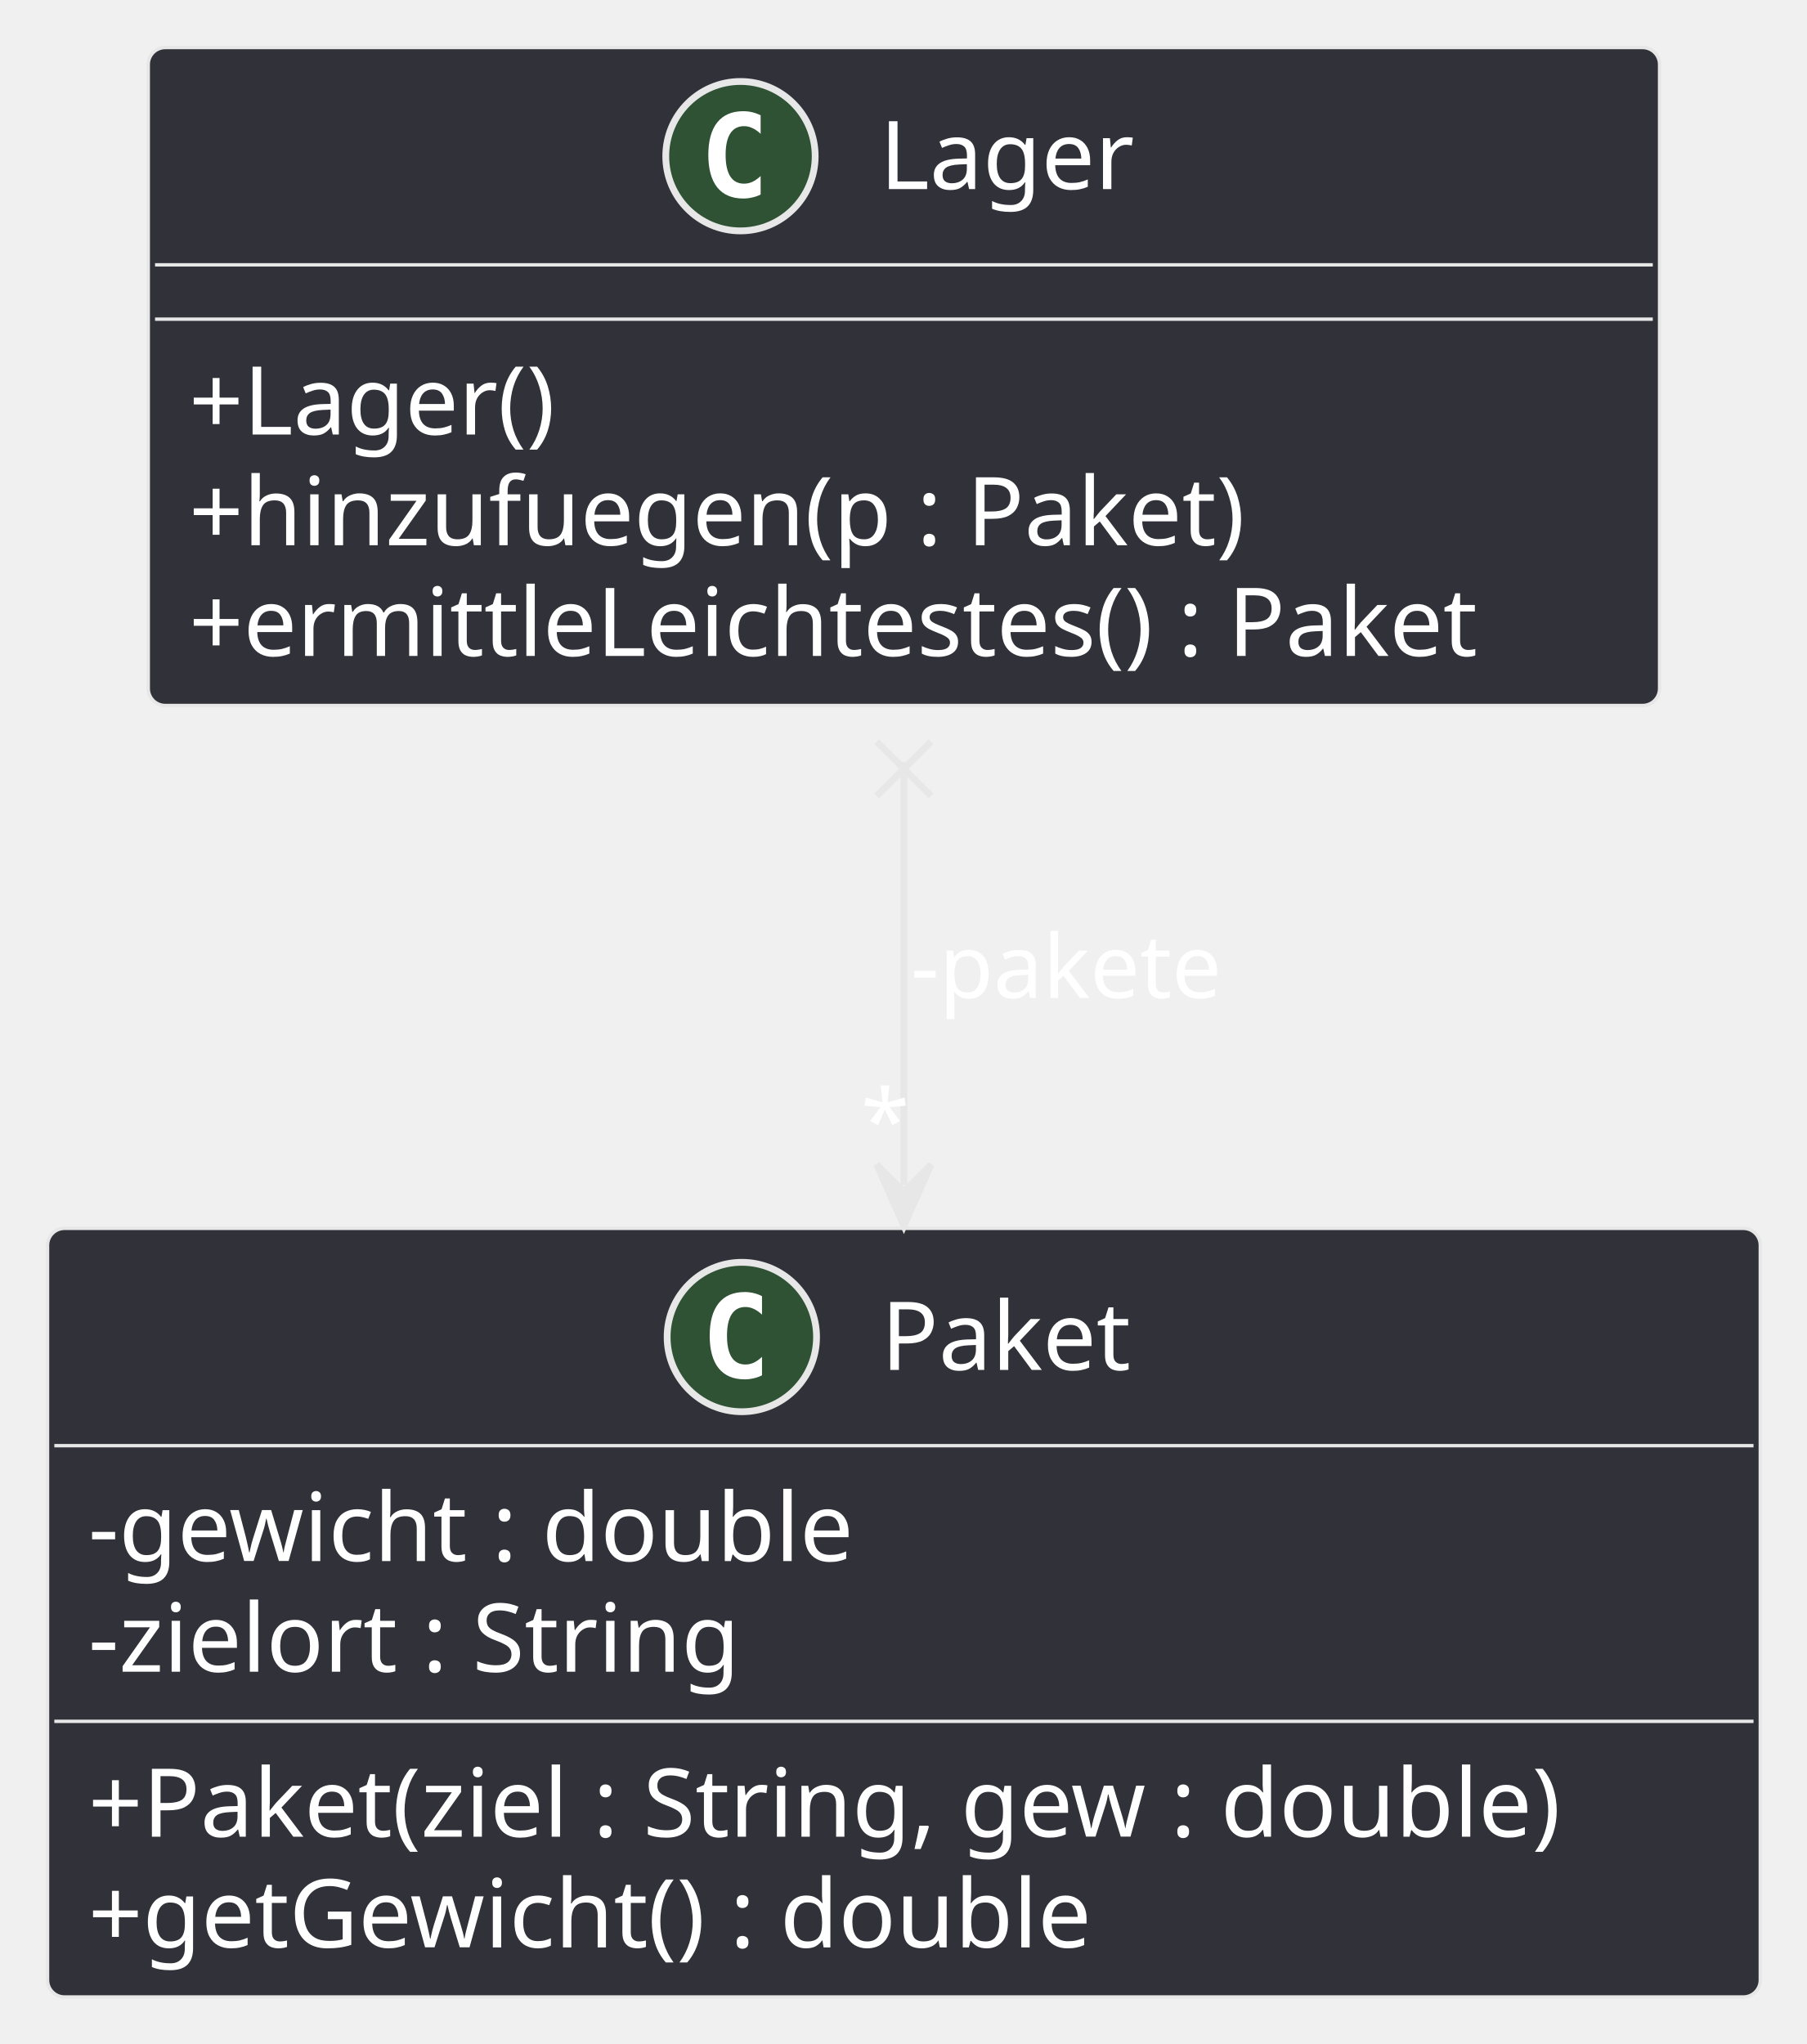
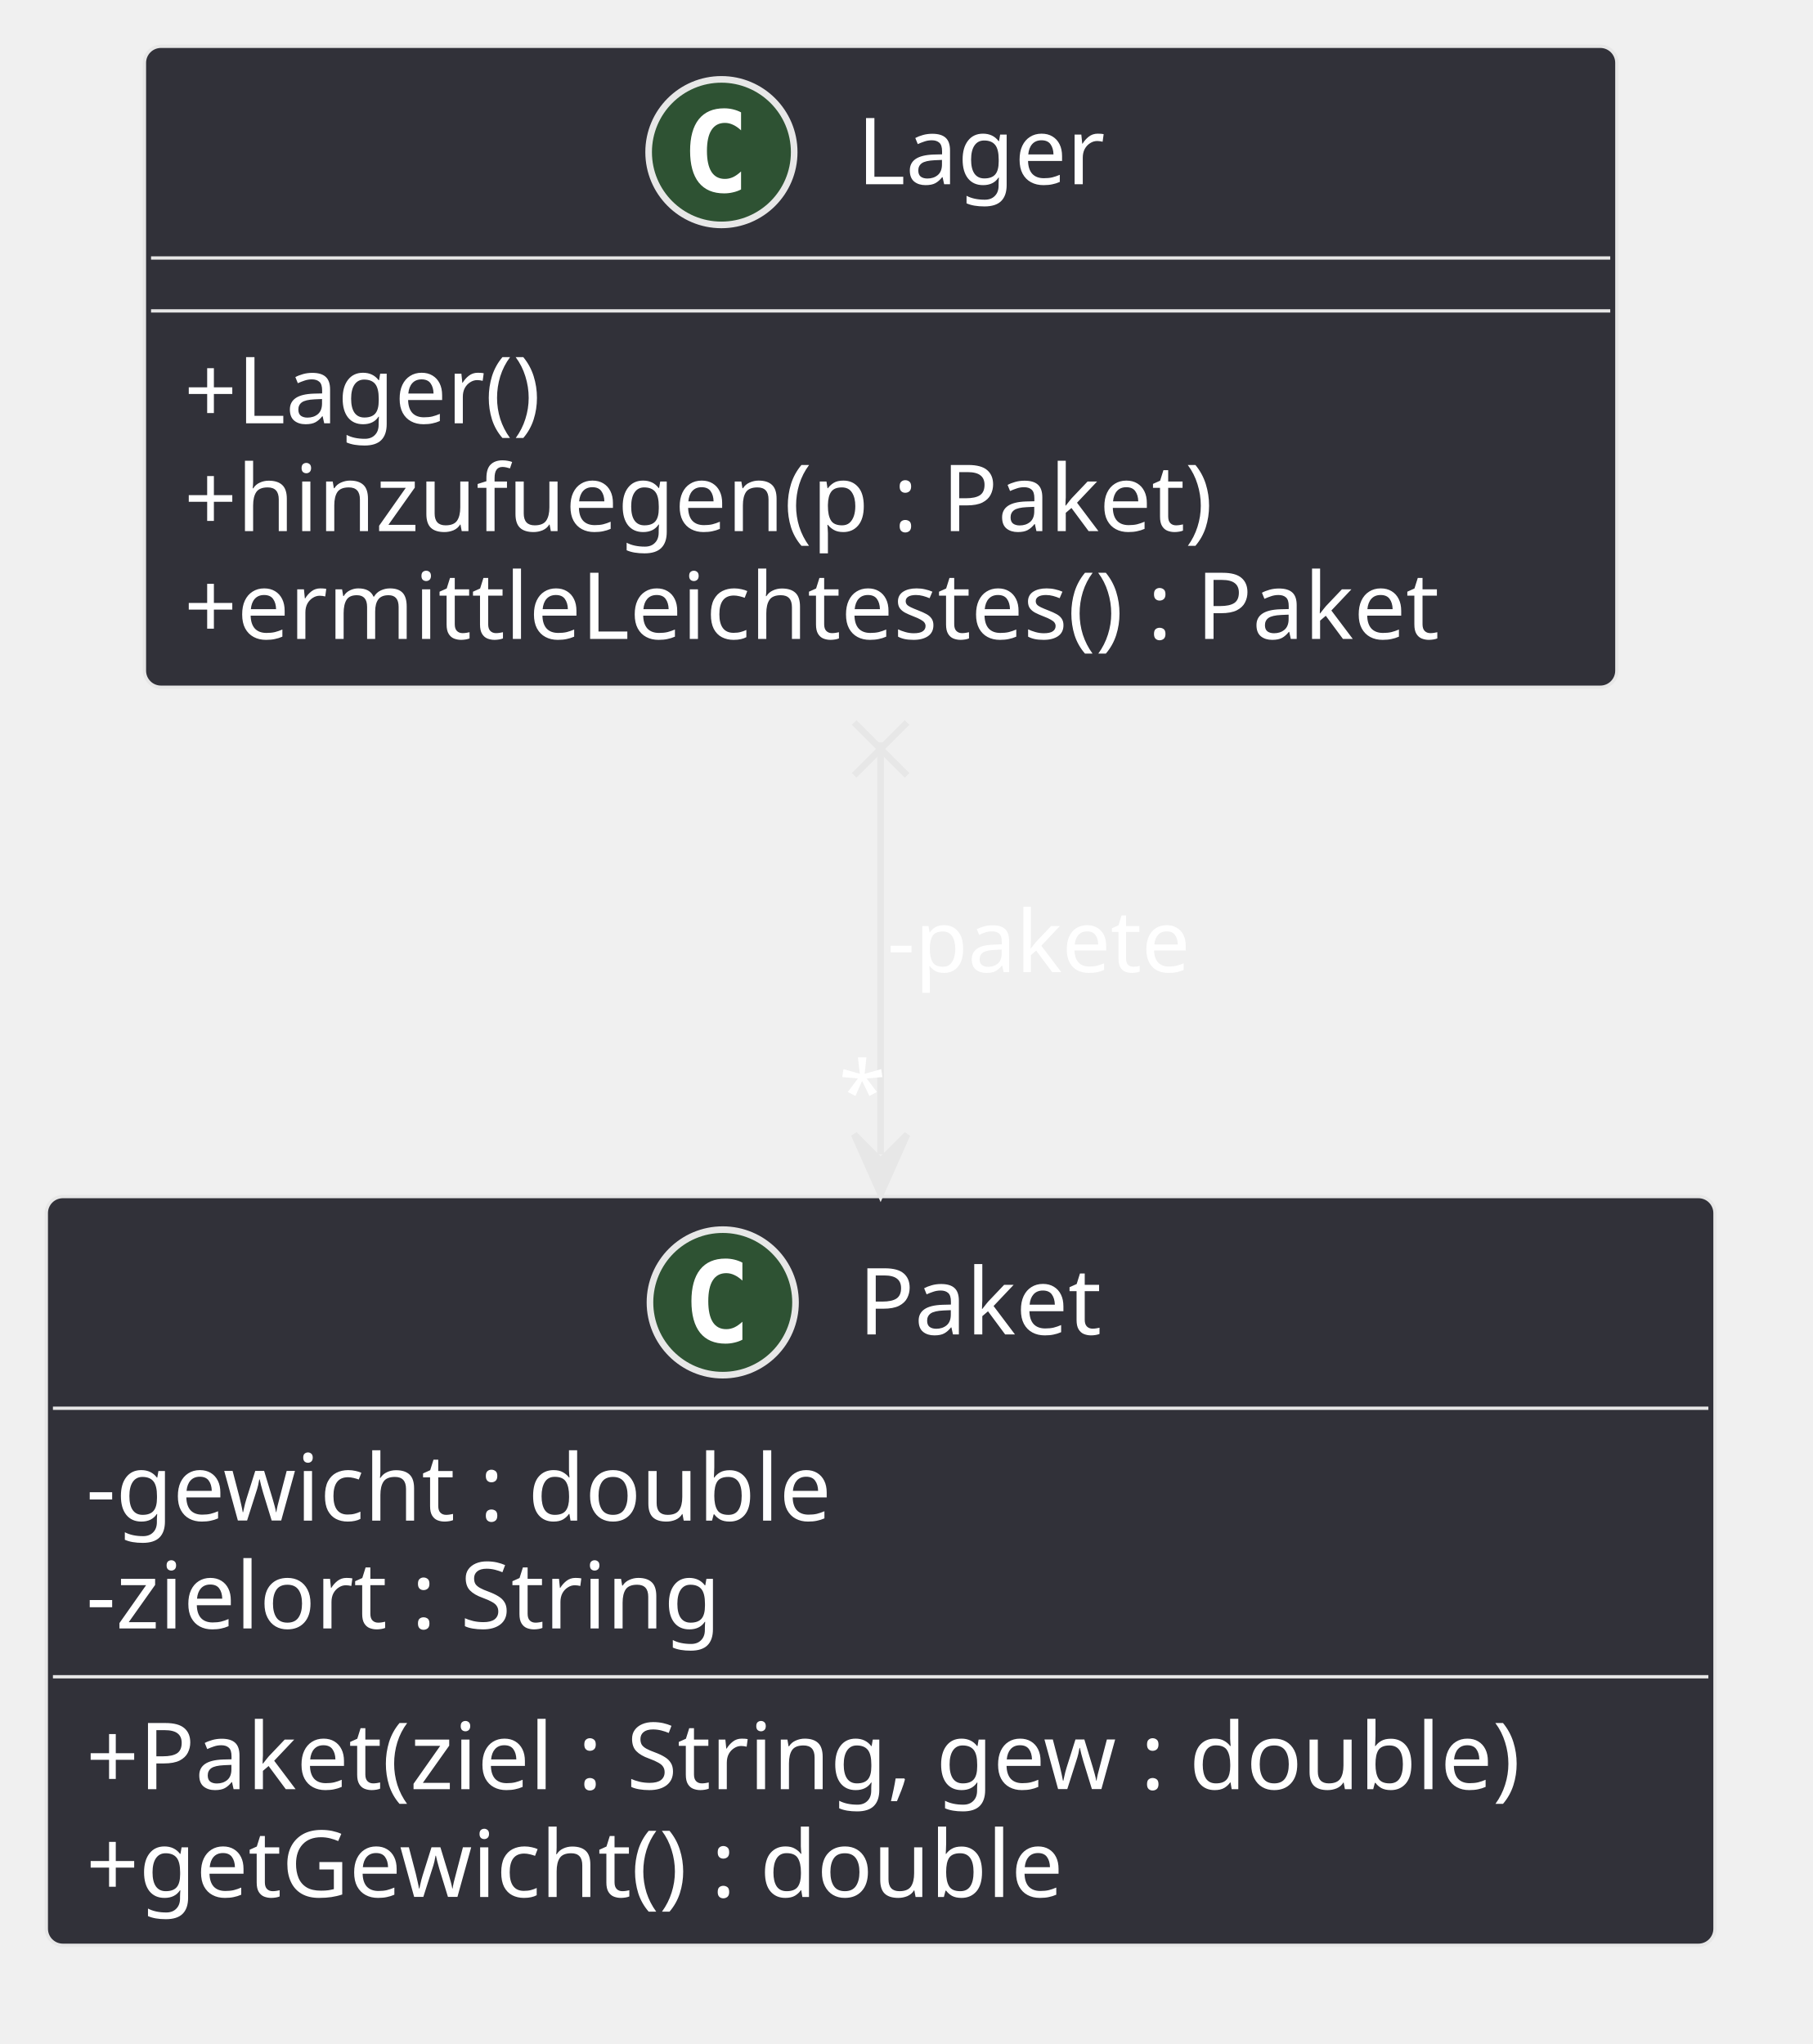
- <svg xmlns="http://www.w3.org/2000/svg" contentStyleType="text/css" data-diagram-type="CLASS" height="301px" preserveAspectRatio="none" style="width:266px;height:301px;" version="1.1" viewBox="0 0 266 301" width="266px" zoomAndPan="magnify">
+ <svg xmlns="http://www.w3.org/2000/svg" contentStyleType="text/css" data-diagram-type="CLASS" height="309px" preserveAspectRatio="none" style="width:274px;height:309px;" version="1.1" viewBox="0 0 274 309" width="274px" zoomAndPan="magnify">
  <defs />
  <g>
    <g class="entity" data-qualified-name="Lager" data-source-line="3" id="ent0002">
      <rect fill="#313139" height="96.891" rx="2.5" ry="2.5" style="stroke:#E7E7E7;stroke-width:0.5;" width="222.547" x="21.83" y="7" />
      <ellipse cx="109.036" cy="23" fill="#2E5233" rx="11" ry="11" style="stroke:#E7E7E7;stroke-width:1;" />
      <path d="M112.005,28.641 Q111.427,28.938 110.786,29.078 Q110.145,29.234 109.442,29.234 Q106.942,29.234 105.614,27.594 Q104.302,25.938 104.302,22.812 Q104.302,19.688 105.614,18.031 Q106.942,16.375 109.442,16.375 Q110.145,16.375 110.786,16.531 Q111.442,16.688 112.005,16.984 L112.005,19.703 Q111.38,19.125 110.786,18.859 Q110.192,18.578 109.567,18.578 Q108.224,18.578 107.536,19.656 Q106.849,20.719 106.849,22.812 Q106.849,24.906 107.536,25.984 Q108.224,27.047 109.567,27.047 Q110.192,27.047 110.786,26.781 Q111.38,26.5 112.005,25.922 L112.005,28.641 Z " fill="#FFFFFF" />
      <text fill="#FFFFFF" font-family="sans-serif" font-size="14" lengthAdjust="spacing" textLength="39.635" x="129.536" y="27.847">Lager</text>
      <line style="stroke:#E7E7E7;stroke-width:0.5;" x1="22.83" x2="243.377" y1="39" y2="39" />
      <line style="stroke:#E7E7E7;stroke-width:0.5;" x1="22.83" x2="243.377" y1="47" y2="47" />
      <text fill="#FFFFFF" font-family="sans-serif" font-size="14" lengthAdjust="spacing" textLength="62.289" x="27.83" y="63.995">+Lager()</text>
      <text fill="#FFFFFF" font-family="sans-serif" font-size="14" lengthAdjust="spacing" textLength="171.035" x="27.83" y="80.292">+hinzufuegen(p : Paket)</text>
      <text fill="#FFFFFF" font-family="sans-serif" font-size="14" lengthAdjust="spacing" textLength="210.547" x="27.83" y="96.589">+ermittleLeichtestes() : Paket</text>
    </g>
    <g class="entity" data-qualified-name="Paket" data-source-line="8" id="ent0003">
      <rect fill="#313139" height="113.188" rx="2.5" ry="2.5" style="stroke:#E7E7E7;stroke-width:0.5;" width="252.208" x="7" y="180.89" />
      <ellipse cx="109.238" cy="196.89" fill="#2E5233" rx="11" ry="11" style="stroke:#E7E7E7;stroke-width:1;" />
      <path d="M112.207,202.531 Q111.629,202.827 110.988,202.968 Q110.348,203.124 109.644,203.124 Q107.144,203.124 105.816,201.484 Q104.504,199.827 104.504,196.702 Q104.504,193.577 105.816,191.921 Q107.144,190.265 109.644,190.265 Q110.348,190.265 110.988,190.421 Q111.644,190.577 112.207,190.874 L112.207,193.593 Q111.582,193.015 110.988,192.749 Q110.394,192.468 109.769,192.468 Q108.426,192.468 107.738,193.546 Q107.051,194.609 107.051,196.702 Q107.051,198.796 107.738,199.874 Q108.426,200.937 109.769,200.937 Q110.394,200.937 110.988,200.671 Q111.582,200.39 112.207,199.812 L112.207,202.531 Z " fill="#FFFFFF" />
      <text fill="#FFFFFF" font-family="sans-serif" font-size="14" lengthAdjust="spacing" textLength="39.231" x="129.738" y="201.737">Paket</text>
      <line style="stroke:#E7E7E7;stroke-width:0.5;" x1="8" x2="258.208" y1="212.89" y2="212.89" />
      <text fill="#FFFFFF" font-family="sans-serif" font-size="14" lengthAdjust="spacing" textLength="121.283" x="13" y="229.885">-gewicht : double</text>
      <text fill="#FFFFFF" font-family="sans-serif" font-size="14" lengthAdjust="spacing" textLength="104.002" x="13" y="246.182">-zielort : String</text>
      <line style="stroke:#E7E7E7;stroke-width:0.5;" x1="8" x2="258.208" y1="253.484" y2="253.484" />
      <text fill="#FFFFFF" font-family="sans-serif" font-size="14" lengthAdjust="spacing" textLength="240.208" x="13" y="270.479">+Paket(ziel : String, gew : double)</text>
      <text fill="#FFFFFF" font-family="sans-serif" font-size="14" lengthAdjust="spacing" textLength="163.837" x="13" y="286.776">+getGewicht() : double</text>
    </g>
    <g class="link" data-entity-1="ent0002" data-entity-2="ent0003" data-link-type="dependency" data-source-line="14" id="lnk4">
      <path codeLine="14" d="M133.1,112.22 C133.1,135.66 133.1,150.04 133.1,174.5" fill="none" id="Lager-Paket" style="stroke:#E7E7E7;stroke-width:1;" />
      <path d="M129.1,109.22 L137.1,117.22 M137.1,109.22 L129.1,117.22" fill="none" style="stroke:#E7E7E7;stroke-width:1;" />
      <polygon fill="#E7E7E7" points="133.1,180.5,137.1,171.5,133.1,175.5,129.1,171.5,133.1,180.5" style="stroke:#E7E7E7;stroke-width:1;" />
      <text fill="#FFFFFF" font-family="sans-serif" font-size="13" lengthAdjust="spacing" textLength="49.531" x="134.1" y="146.957">-pakete</text>
      <text fill="#FFFFFF" font-family="sans-serif" font-size="13" lengthAdjust="spacing" textLength="6.5" x="126.764" y="169.716">*</text>
    </g>
  </g>
</svg>
